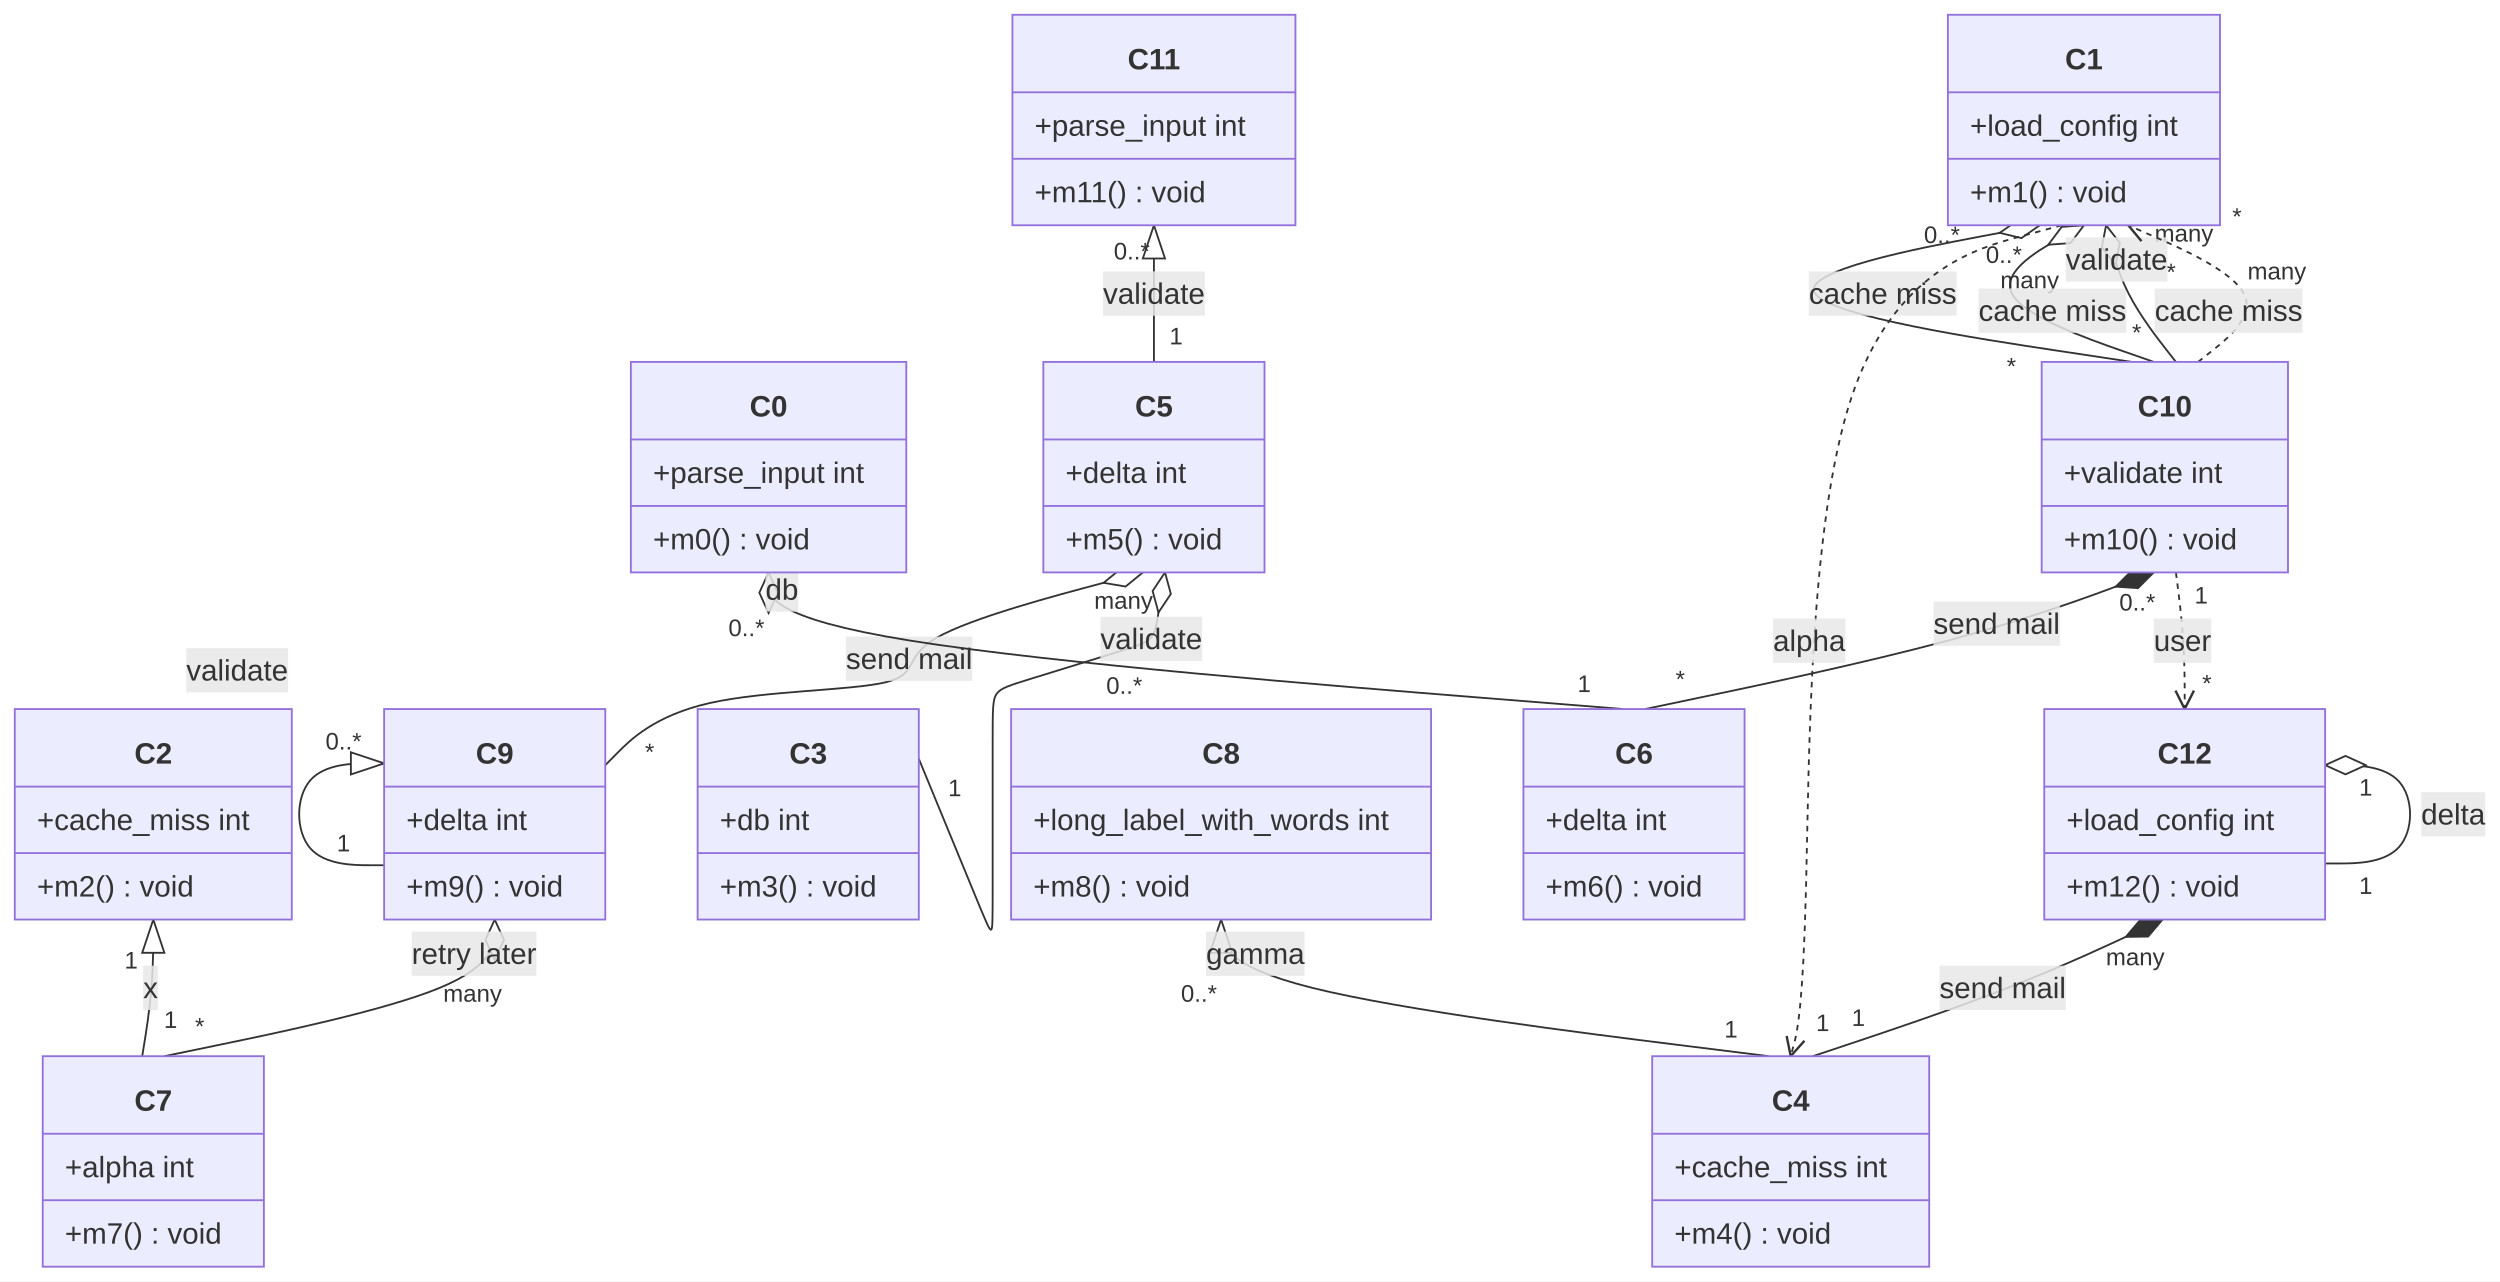
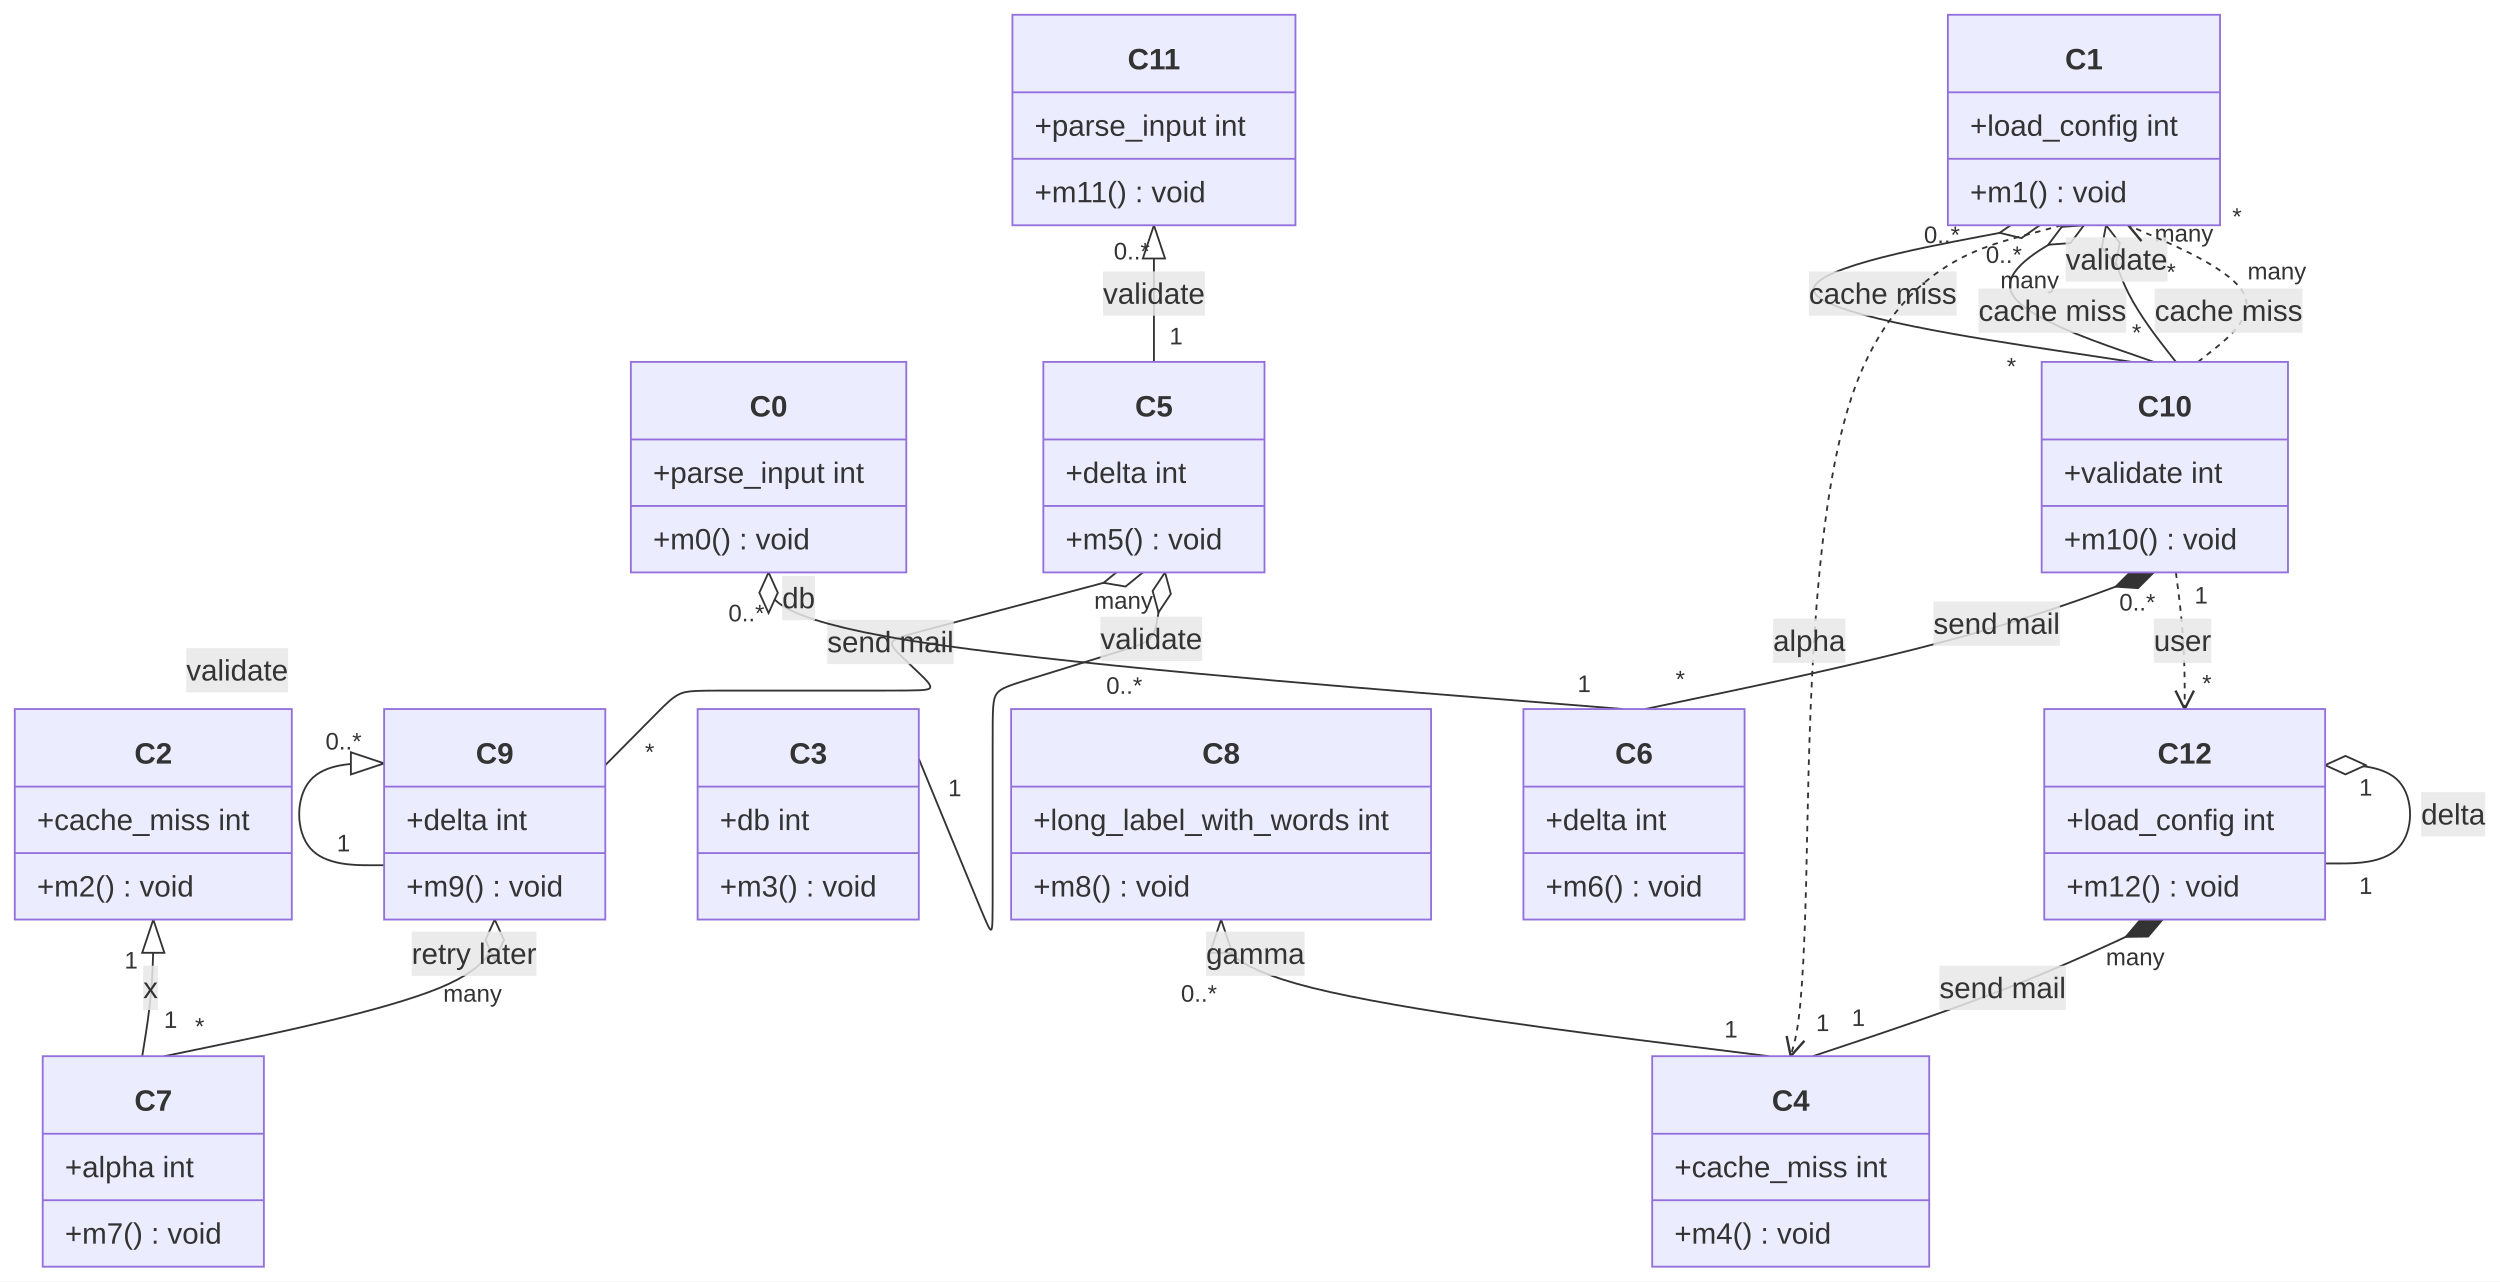
<svg xmlns="http://www.w3.org/2000/svg" id="mermaid" class="classDiagram" width="1353.92" height="694" viewBox="-1255.01 -8 1353.92 694" role="graphics-document document" aria-roledescription="classDiagram">
  <style>#mermaid{font-family:"trebuchet ms",verdana,arial,sans-serif;font-size:16px;fill:#333;}#mermaid .cls{fill:#ECECFF;stroke:#9370DB;stroke-width:1px;}#mermaid .div{stroke:#9370DB;stroke-width:1px;}#mermaid .rel{fill:none;stroke:#333;stroke-width:1px;}#mermaid .rel.dot{stroke-dasharray:3,3;}#mermaid .lbl{fill:#e8e8e8;opacity:0.85;}#mermaid .card{font-size:13px;}#mermaid .ns{fill:#ffffde;stroke:#aaaa33;stroke-width:1px;}#mermaid .note{fill:#fff5ad;stroke:#aaaa33;stroke-width:1px;}#mermaid .static{text-decoration:underline;}#mermaid .abstract{font-style:italic;}#mermaid .title{font-weight:bold;}#mermaid .ann{font-size:14px;}</style>
  <rect x="-1255.01" y="-8" width="1353.92" height="694" fill="white" />
  <defs>
    <marker id="cl-ext-s" viewBox="0 0 20 14" refX="1" refY="7" markerWidth="20" markerHeight="14" markerUnits="userSpaceOnUse" orient="auto">
      <path d="M1,7 L19,1 L19,13 z" fill="#fff" stroke="#333" />
    </marker>
    <marker id="cl-ext-e" viewBox="0 0 20 14" refX="19" refY="7" markerWidth="20" markerHeight="14" markerUnits="userSpaceOnUse" orient="auto">
      <path d="M19,7 L1,1 L1,13 z" fill="#fff" stroke="#333" />
    </marker>
    <marker id="cl-comp-s" viewBox="0 0 24 12" refX="1" refY="6" markerWidth="24" markerHeight="12" markerUnits="userSpaceOnUse" orient="auto">
      <path d="M1,6 L12,1 L23,6 L12,11 z" fill="#333" stroke="#333" />
    </marker>
    <marker id="cl-comp-e" viewBox="0 0 24 12" refX="23" refY="6" markerWidth="24" markerHeight="12" markerUnits="userSpaceOnUse" orient="auto">
      <path d="M1,6 L12,1 L23,6 L12,11 z" fill="#333" stroke="#333" />
    </marker>
    <marker id="cl-agg-s" viewBox="0 0 24 12" refX="1" refY="6" markerWidth="24" markerHeight="12" markerUnits="userSpaceOnUse" orient="auto">
      <path d="M1,6 L12,1 L23,6 L12,11 z" fill="#fff" stroke="#333" />
    </marker>
    <marker id="cl-agg-e" viewBox="0 0 24 12" refX="23" refY="6" markerWidth="24" markerHeight="12" markerUnits="userSpaceOnUse" orient="auto">
      <path d="M1,6 L12,1 L23,6 L12,11 z" fill="#fff" stroke="#333" />
    </marker>
    <marker id="cl-arrow-s" viewBox="0 0 12 12" refX="1" refY="6" markerWidth="12" markerHeight="12" markerUnits="userSpaceOnUse" orient="auto">
      <path d="M11,1 L1,6 L11,11" fill="none" stroke="#333" stroke-width="1.3" />
    </marker>
    <marker id="cl-arrow-e" viewBox="0 0 12 12" refX="11" refY="6" markerWidth="12" markerHeight="12" markerUnits="userSpaceOnUse" orient="auto">
      <path d="M1,1 L11,6 L1,11" fill="none" stroke="#333" stroke-width="1.3" />
    </marker>
    <marker id="cl-lolli-s" viewBox="0 0 14 14" refX="1" refY="7" markerWidth="14" markerHeight="14" markerUnits="userSpaceOnUse" orient="auto">
      <circle cx="7" cy="7" r="6" fill="#fff" stroke="#333" />
    </marker>
    <marker id="cl-lolli-e" viewBox="0 0 14 14" refX="13" refY="7" markerWidth="14" markerHeight="14" markerUnits="userSpaceOnUse" orient="auto">
      <circle cx="7" cy="7" r="6" fill="#fff" stroke="#333" />
    </marker>
  </defs>
  <path class="rel" d="M-150.41,114L-182.88,120.17C-215.35,126.33 -280.3,138.67 -272,151C-263.7,163.33 -182.16,175.67 -141.39,181.83L-100.61,188" marker-start="url(#cl-agg-s)" />
  <text class="card" x="-169.79" y="129.89" text-anchor="middle" dominant-baseline="central">0..*</text>
  <text class="card" x="-165.69" y="190.29" text-anchor="middle" dominant-baseline="central">*</text>
  <rect class="lbl" x="-275.39" y="139" width="80.03" height="24" />
  <text x="-235.38" y="151" text-anchor="middle" dominant-baseline="central">cache miss</text>
  <path class="rel" d="M-593.7,490L-593.7,496.17C-593.7,502.33 -593.7,514.67 -544.29,527C-494.87,539.33 -396.05,551.67 -346.64,557.83L-297.22,564" marker-start="url(#cl-ext-s)" />
  <text class="card" x="-605.7" y="530" text-anchor="middle" dominant-baseline="central">0..*</text>
  <text class="card" x="-317.57" y="549.37" text-anchor="middle" dominant-baseline="central">1</text>
  <rect class="lbl" x="-601.85" y="496.5" width="53.36" height="24" />
  <text x="-575.17" y="508.5" text-anchor="middle" dominant-baseline="central">gamma</text>
  <path class="rel" d="M-1046.98,405.42L-1054.98,405.42C-1062.98,405.42 -1078.98,405.42 -1086.98,414.61C-1094.98,423.81 -1094.98,442.19 -1086.98,451.39C-1078.98,460.58 -1062.98,460.58 -1054.98,460.58L-1046.98,460.58" marker-start="url(#cl-ext-s)" />
  <text class="card" x="-1068.98" y="393.42" text-anchor="middle" dominant-baseline="central">0..*</text>
  <text class="card" x="-1068.98" y="448.58" text-anchor="middle" dominant-baseline="central">1</text>
  <rect class="lbl" x="-1154.13" y="343" width="55.16" height="24" />
  <text x="-1126.56" y="355" text-anchor="middle" dominant-baseline="central">validate</text>
-   <path class="rel" d="M-636.08,302L-659.34,308.17C-682.6,314.33 -729.12,326.67 -747.67,337.33C-766.23,348 -756.82,357 -775.42,361.5C-794.01,366 -840.6,366 -870.57,372.73C-900.53,379.46 -913.86,392.92 -920.53,399.65L-927.2,406.38" marker-start="url(#cl-agg-s)" />
+   <path class="rel" d="M-636.08,302L-657.08,307.57C-678.09,313.14 -720.1,324.27 -743.36,330.44C-766.62,336.61 -771.13,337.8 -771.81,339.9C-772.5,342 -769.37,345 -766.23,348C-763.1,351 -759.96,354 -756.82,357C-753.69,360 -750.55,363 -751.32,364.5C-752.08,366 -756.75,366 -777.71,366C-798.68,366 -835.94,366 -856.9,366C-877.86,366 -882.53,366 -886.51,367.66C-890.48,369.32 -893.77,372.63 -900.43,379.36C-907.1,386.09 -917.15,396.23 -922.17,401.3L-927.2,406.38" marker-start="url(#cl-agg-s)" />
  <text class="card" x="-646.54" y="317.19" text-anchor="middle" dominant-baseline="central">many</text>
  <text class="card" x="-903.19" y="399.19" text-anchor="middle" dominant-baseline="central">*</text>
-   <rect class="lbl" x="-796.9" y="336.76" width="68.48" height="24" />
-   <text x="-762.65" y="348.76" text-anchor="middle" dominant-baseline="central">send mail</text>
+   <rect class="lbl" x="-807.01" y="327.68" width="68.48" height="24" />
+   <text x="-772.77" y="339.68" text-anchor="middle" dominant-baseline="central">send mail</text>
  <path class="rel dot" d="M-138.41,114L-161.21,120.17C-184.01,126.33 -229.61,138.67 -252.4,207.5C-275.2,276.33 -275.2,401.67 -276.87,470.5C-278.54,539.33 -281.88,551.67 -283.55,557.83L-285.22,564" marker-end="url(#cl-arrow-e)" />
  <text class="card" x="-203.32" y="119.13" text-anchor="middle" dominant-baseline="central">0..*</text>
  <text class="card" x="-267.89" y="545.9" text-anchor="middle" dominant-baseline="central">1</text>
  <rect class="lbl" x="-294.78" y="327" width="39.16" height="24" />
  <text x="-275.2" y="339" text-anchor="middle" dominant-baseline="central">alpha</text>
  <path class="rel" d="M-630.08,114L-630.08,188" marker-start="url(#cl-ext-s)" />
  <text class="card" x="-642.08" y="128" text-anchor="middle" dominant-baseline="central">0..*</text>
  <text class="card" x="-618.08" y="174" text-anchor="middle" dominant-baseline="central">1</text>
  <rect class="lbl" x="-657.66" y="139" width="55.16" height="24" />
  <text x="-630.08" y="151" text-anchor="middle" dominant-baseline="central">validate</text>
  <path class="rel" d="M-126.41,114L-137.73,120.17C-149.06,126.33 -171.7,138.67 -165.4,151C-159.1,163.33 -123.86,175.67 -106.24,181.83L-88.61,188" marker-start="url(#cl-agg-s)" />
  <text class="card" x="-155.8" y="143.67" text-anchor="middle" dominant-baseline="central">many</text>
  <text class="card" x="-97.87" y="172.05" text-anchor="middle" dominant-baseline="central">*</text>
  <rect class="lbl" x="-183.51" y="148.25" width="80.03" height="24" />
  <text x="-143.49" y="160.25" text-anchor="middle" dominant-baseline="central">cache miss</text>
  <path class="rel" d="M-114.41,114L-112.94,120.17C-111.46,126.33 -108.52,138.67 -102.22,151C-95.92,163.33 -86.27,175.67 -81.44,181.83L-76.61,188" marker-start="url(#cl-agg-s)" />
  <text class="card" x="-72.25" y="118.32" text-anchor="middle" dominant-baseline="central">many</text>
  <text class="card" x="-79.22" y="139.24" text-anchor="middle" dominant-baseline="central">*</text>
  <rect class="lbl" x="-136.31" y="120.5" width="55.16" height="24" />
  <text x="-108.73" y="132.5" text-anchor="middle" dominant-baseline="central">validate</text>
  <path class="rel" d="M-624.08,302L-624.75,306.11C-625.41,310.22 -626.75,318.44 -627.75,324.61C-628.75,330.78 -629.41,334.89 -631.98,337.63C-634.54,340.38 -639,341.76 -651.32,345.57C-663.65,349.38 -683.85,355.62 -696.17,359.43C-708.5,363.24 -712.96,364.62 -715.19,367.64C-717.42,370.67 -717.42,375.33 -717.42,395.33C-717.42,415.33 -717.42,450.67 -717.42,470.67C-717.42,490.67 -717.42,495.33 -718.31,495.51C-719.2,495.69 -720.97,491.37 -727.64,475.19C-734.31,459.01 -745.86,430.97 -751.64,416.95L-757.42,402.93" marker-start="url(#cl-agg-s)" />
  <text class="card" x="-646.17" y="363.25" text-anchor="middle" dominant-baseline="central">0..*</text>
  <text class="card" x="-737.94" y="418.7" text-anchor="middle" dominant-baseline="central">1</text>
  <rect class="lbl" x="-659.08" y="325.98" width="55.16" height="24" />
  <text x="-631.5" y="337.98" text-anchor="middle" dominant-baseline="central">validate</text>
  <path class="rel" d="M-88.61,302L-105.09,308.17C-121.56,314.33 -154.5,326.67 -200.41,339C-246.33,351.33 -305.21,363.67 -334.65,369.83L-364.09,376" marker-start="url(#cl-comp-s)" />
  <text class="card" x="-97.52" y="318.15" text-anchor="middle" dominant-baseline="central">0..*</text>
  <text class="card" x="-345.02" y="359.74" text-anchor="middle" dominant-baseline="central">*</text>
  <rect class="lbl" x="-207.92" y="317.75" width="68.48" height="24" />
  <text x="-173.68" y="329.75" text-anchor="middle" dominant-baseline="central">send mail</text>
  <path class="rel" d="M-838.78,302L-838.78,308.17C-838.78,314.33 -838.78,326.67 -761.66,339C-684.55,351.33 -530.32,363.67 -453.21,369.83L-376.09,376" marker-start="url(#cl-agg-s)" />
-   <text class="card" x="-850.78" y="332" text-anchor="middle" dominant-baseline="central">0..*</text>
+   <text class="card" x="-850.78" y="324" text-anchor="middle" dominant-baseline="central">0..*</text>
  <text class="card" x="-397.07" y="362.28" text-anchor="middle" dominant-baseline="central">1</text>
-   <rect class="lbl" x="-840.45" y="299.25" width="17.8" height="24" />
-   <text x="-831.55" y="311.25" text-anchor="middle" dominant-baseline="central">db</text>
+   <rect class="lbl" x="-831.41" y="303.88" width="17.8" height="24" />
+   <text x="-822.51" y="315.88" text-anchor="middle" dominant-baseline="central">db</text>
  <path class="rel" d="M-987.09,490L-987.09,496.17C-987.09,502.33 -987.09,514.67 -1016.9,527C-1046.72,539.33 -1106.36,551.67 -1136.17,557.83L-1165.99,564" marker-start="url(#cl-agg-s)" />
  <text class="card" x="-999.09" y="530" text-anchor="middle" dominant-baseline="central">many</text>
  <text class="card" x="-1146.88" y="547.79" text-anchor="middle" dominant-baseline="central">*</text>
  <rect class="lbl" x="-1032.06" y="496.5" width="67.58" height="24" />
  <text x="-998.27" y="508.5" text-anchor="middle" dominant-baseline="central">retry later</text>
  <path class="rel dot" d="M-76.61,302L-75.82,308.17C-75.03,314.33 -73.44,326.67 -72.64,339C-71.85,351.33 -71.85,363.67 -71.85,369.83L-71.85,376" marker-end="url(#cl-arrow-e)" />
  <text class="card" x="-62.92" y="314.35" text-anchor="middle" dominant-baseline="central">1</text>
  <text class="card" x="-59.85" y="362" text-anchor="middle" dominant-baseline="central">*</text>
  <rect class="lbl" x="-88.6" y="327" width="31.13" height="24" />
  <text x="-73.04" y="339" text-anchor="middle" dominant-baseline="central">user</text>
  <path class="rel" d="M-83.85,490L-96.93,496.17C-110.01,502.33 -136.17,514.67 -167.73,527C-199.29,539.33 -236.26,551.67 -254.74,557.83L-273.22,564" marker-start="url(#cl-comp-s)" />
  <text class="card" x="-98.63" y="510.24" text-anchor="middle" dominant-baseline="central">many</text>
  <text class="card" x="-248.56" y="543.12" text-anchor="middle" dominant-baseline="central">1</text>
  <rect class="lbl" x="-204.68" y="515" width="68.48" height="24" />
  <text x="-170.43" y="527" text-anchor="middle" dominant-baseline="central">send mail</text>
  <path class="rel dot" d="M-64.61,188L-56.84,181.83C-49.07,175.67 -33.52,163.33 -39.82,151C-46.12,138.67 -74.27,126.33 -88.34,120.17L-102.41,114" marker-end="url(#cl-arrow-e)" />
  <text class="card" x="-21.93" y="138.82" text-anchor="middle" dominant-baseline="central">many</text>
  <text class="card" x="-43.55" y="109.22" text-anchor="middle" dominant-baseline="central">*</text>
  <rect class="lbl" x="-88.08" y="148.25" width="80.03" height="24" />
  <text x="-48.07" y="160.25" text-anchor="middle" dominant-baseline="central">cache miss</text>
  <path class="rel" d="M4.21,406.38L12.21,406.38C20.21,406.38 36.21,406.38 44.21,415.25C52.21,424.13 52.21,441.87 44.21,450.75C36.21,459.62 20.21,459.62 12.21,459.62L4.21,459.62" marker-start="url(#cl-agg-s)" />
  <text class="card" x="26.21" y="418.38" text-anchor="middle" dominant-baseline="central">1</text>
  <text class="card" x="26.21" y="471.62" text-anchor="middle" dominant-baseline="central">1</text>
  <rect class="lbl" x="56.21" y="421" width="34.7" height="24" />
  <text x="73.56" y="433" text-anchor="middle" dominant-baseline="central">delta</text>
  <path class="rel" d="M-1171.99,490L-1171.99,496.17C-1171.99,502.33 -1171.99,514.67 -1172.99,527C-1173.99,539.33 -1175.99,551.67 -1176.99,557.83L-1177.99,564" marker-start="url(#cl-ext-s)" />
  <text class="card" x="-1183.99" y="512" text-anchor="middle" dominant-baseline="central">1</text>
  <text class="card" x="-1162.62" y="544.2" text-anchor="middle" dominant-baseline="central">1</text>
  <rect class="lbl" x="-1177.49" y="515" width="8" height="24" />
  <text x="-1173.49" y="527" text-anchor="middle" dominant-baseline="central">x</text>
  <rect class="cls" x="-913.36" y="188" width="149.17" height="114" />
  <text class="title" x="-838.78" y="212" text-anchor="middle" dominant-baseline="central">C0</text>
  <line class="div" x1="-913.36" y1="230" x2="-764.19" y2="230" />
  <line class="div" x1="-913.36" y1="266" x2="-764.19" y2="266" />
  <text x="-901.36" y="248" text-anchor="start" dominant-baseline="central">+parse_input int</text>
  <text x="-901.36" y="284" text-anchor="start" dominant-baseline="central">+m0() : void</text>
  <rect class="cls" x="-200.11" y="0" width="147.39" height="114" />
  <text class="title" x="-126.41" y="24" text-anchor="middle" dominant-baseline="central">C1</text>
  <line class="div" x1="-200.11" y1="42" x2="-52.72" y2="42" />
  <line class="div" x1="-200.11" y1="78" x2="-52.72" y2="78" />
  <text x="-188.11" y="60" text-anchor="start" dominant-baseline="central">+load_config int</text>
  <text x="-188.11" y="96" text-anchor="start" dominant-baseline="central">+m1() : void</text>
  <rect class="cls" x="-1247.01" y="376" width="150.03" height="114" />
  <text class="title" x="-1171.99" y="400" text-anchor="middle" dominant-baseline="central">C2</text>
  <line class="div" x1="-1247.01" y1="418" x2="-1096.98" y2="418" />
  <line class="div" x1="-1247.01" y1="454" x2="-1096.98" y2="454" />
  <text x="-1235.01" y="436" text-anchor="start" dominant-baseline="central">+cache_miss int</text>
  <text x="-1235.01" y="472" text-anchor="start" dominant-baseline="central">+m2() : void</text>
  <rect class="cls" x="-877.2" y="376" width="119.78" height="114" />
  <text class="title" x="-817.31" y="400" text-anchor="middle" dominant-baseline="central">C3</text>
  <line class="div" x1="-877.2" y1="418" x2="-757.42" y2="418" />
  <line class="div" x1="-877.2" y1="454" x2="-757.42" y2="454" />
  <text x="-865.2" y="436" text-anchor="start" dominant-baseline="central">+db int</text>
  <text x="-865.2" y="472" text-anchor="start" dominant-baseline="central">+m3() : void</text>
  <rect class="cls" x="-360.24" y="564" width="150.03" height="114" />
  <text class="title" x="-285.22" y="588" text-anchor="middle" dominant-baseline="central">C4</text>
  <line class="div" x1="-360.24" y1="606" x2="-210.21" y2="606" />
  <line class="div" x1="-360.24" y1="642" x2="-210.21" y2="642" />
  <text x="-348.24" y="624" text-anchor="start" dominant-baseline="central">+cache_miss int</text>
  <text x="-348.24" y="660" text-anchor="start" dominant-baseline="central">+m4() : void</text>
  <rect class="cls" x="-689.97" y="188" width="119.78" height="114" />
  <text class="title" x="-630.08" y="212" text-anchor="middle" dominant-baseline="central">C5</text>
  <line class="div" x1="-689.97" y1="230" x2="-570.19" y2="230" />
  <line class="div" x1="-689.97" y1="266" x2="-570.19" y2="266" />
  <text x="-677.97" y="248" text-anchor="start" dominant-baseline="central">+delta int</text>
  <text x="-677.97" y="284" text-anchor="start" dominant-baseline="central">+m5() : void</text>
  <rect class="cls" x="-429.98" y="376" width="119.78" height="114" />
  <text class="title" x="-370.09" y="400" text-anchor="middle" dominant-baseline="central">C6</text>
  <line class="div" x1="-429.98" y1="418" x2="-310.2" y2="418" />
  <line class="div" x1="-429.98" y1="454" x2="-310.2" y2="454" />
  <text x="-417.98" y="436" text-anchor="start" dominant-baseline="central">+delta int</text>
  <text x="-417.98" y="472" text-anchor="start" dominant-baseline="central">+m6() : void</text>
  <rect class="cls" x="-1231.88" y="564" width="119.78" height="114" />
  <text class="title" x="-1171.99" y="588" text-anchor="middle" dominant-baseline="central">C7</text>
  <line class="div" x1="-1231.88" y1="606" x2="-1112.1" y2="606" />
  <line class="div" x1="-1231.88" y1="642" x2="-1112.1" y2="642" />
  <text x="-1219.88" y="624" text-anchor="start" dominant-baseline="central">+alpha int</text>
  <text x="-1219.88" y="660" text-anchor="start" dominant-baseline="central">+m7() : void</text>
  <rect class="cls" x="-707.42" y="376" width="227.44" height="114" />
  <text class="title" x="-593.7" y="400" text-anchor="middle" dominant-baseline="central">C8</text>
  <line class="div" x1="-707.42" y1="418" x2="-479.98" y2="418" />
  <line class="div" x1="-707.42" y1="454" x2="-479.98" y2="454" />
  <text x="-695.42" y="436" text-anchor="start" dominant-baseline="central">+long_label_with_words int</text>
  <text x="-695.42" y="472" text-anchor="start" dominant-baseline="central">+m8() : void</text>
  <rect class="cls" x="-1046.98" y="376" width="119.78" height="114" />
  <text class="title" x="-987.09" y="400" text-anchor="middle" dominant-baseline="central">C9</text>
  <line class="div" x1="-1046.98" y1="418" x2="-927.2" y2="418" />
  <line class="div" x1="-1046.98" y1="454" x2="-927.2" y2="454" />
  <text x="-1034.98" y="436" text-anchor="start" dominant-baseline="central">+delta int</text>
  <text x="-1034.98" y="472" text-anchor="start" dominant-baseline="central">+m9() : void</text>
  <rect class="cls" x="-149.31" y="188" width="133.4" height="114" />
  <text class="title" x="-82.61" y="212" text-anchor="middle" dominant-baseline="central">C10</text>
  <line class="div" x1="-149.31" y1="230" x2="-15.92" y2="230" />
  <line class="div" x1="-149.31" y1="266" x2="-15.92" y2="266" />
  <text x="-137.31" y="248" text-anchor="start" dominant-baseline="central">+validate int</text>
  <text x="-137.31" y="284" text-anchor="start" dominant-baseline="central">+m10() : void</text>
  <rect class="cls" x="-706.71" y="0" width="153.27" height="114" />
  <text class="title" x="-630.08" y="24" text-anchor="middle" dominant-baseline="central">C11</text>
  <line class="div" x1="-706.71" y1="42" x2="-553.45" y2="42" />
  <line class="div" x1="-706.71" y1="78" x2="-553.45" y2="78" />
  <text x="-694.71" y="60" text-anchor="start" dominant-baseline="central">+parse_input int</text>
  <text x="-694.71" y="96" text-anchor="start" dominant-baseline="central">+m11() : void</text>
  <rect class="cls" x="-147.91" y="376" width="152.12" height="114" />
  <text class="title" x="-71.85" y="400" text-anchor="middle" dominant-baseline="central">C12</text>
  <line class="div" x1="-147.91" y1="418" x2="4.21" y2="418" />
  <line class="div" x1="-147.91" y1="454" x2="4.21" y2="454" />
  <text x="-135.91" y="436" text-anchor="start" dominant-baseline="central">+load_config int</text>
  <text x="-135.91" y="472" text-anchor="start" dominant-baseline="central">+m12() : void</text>
</svg>
